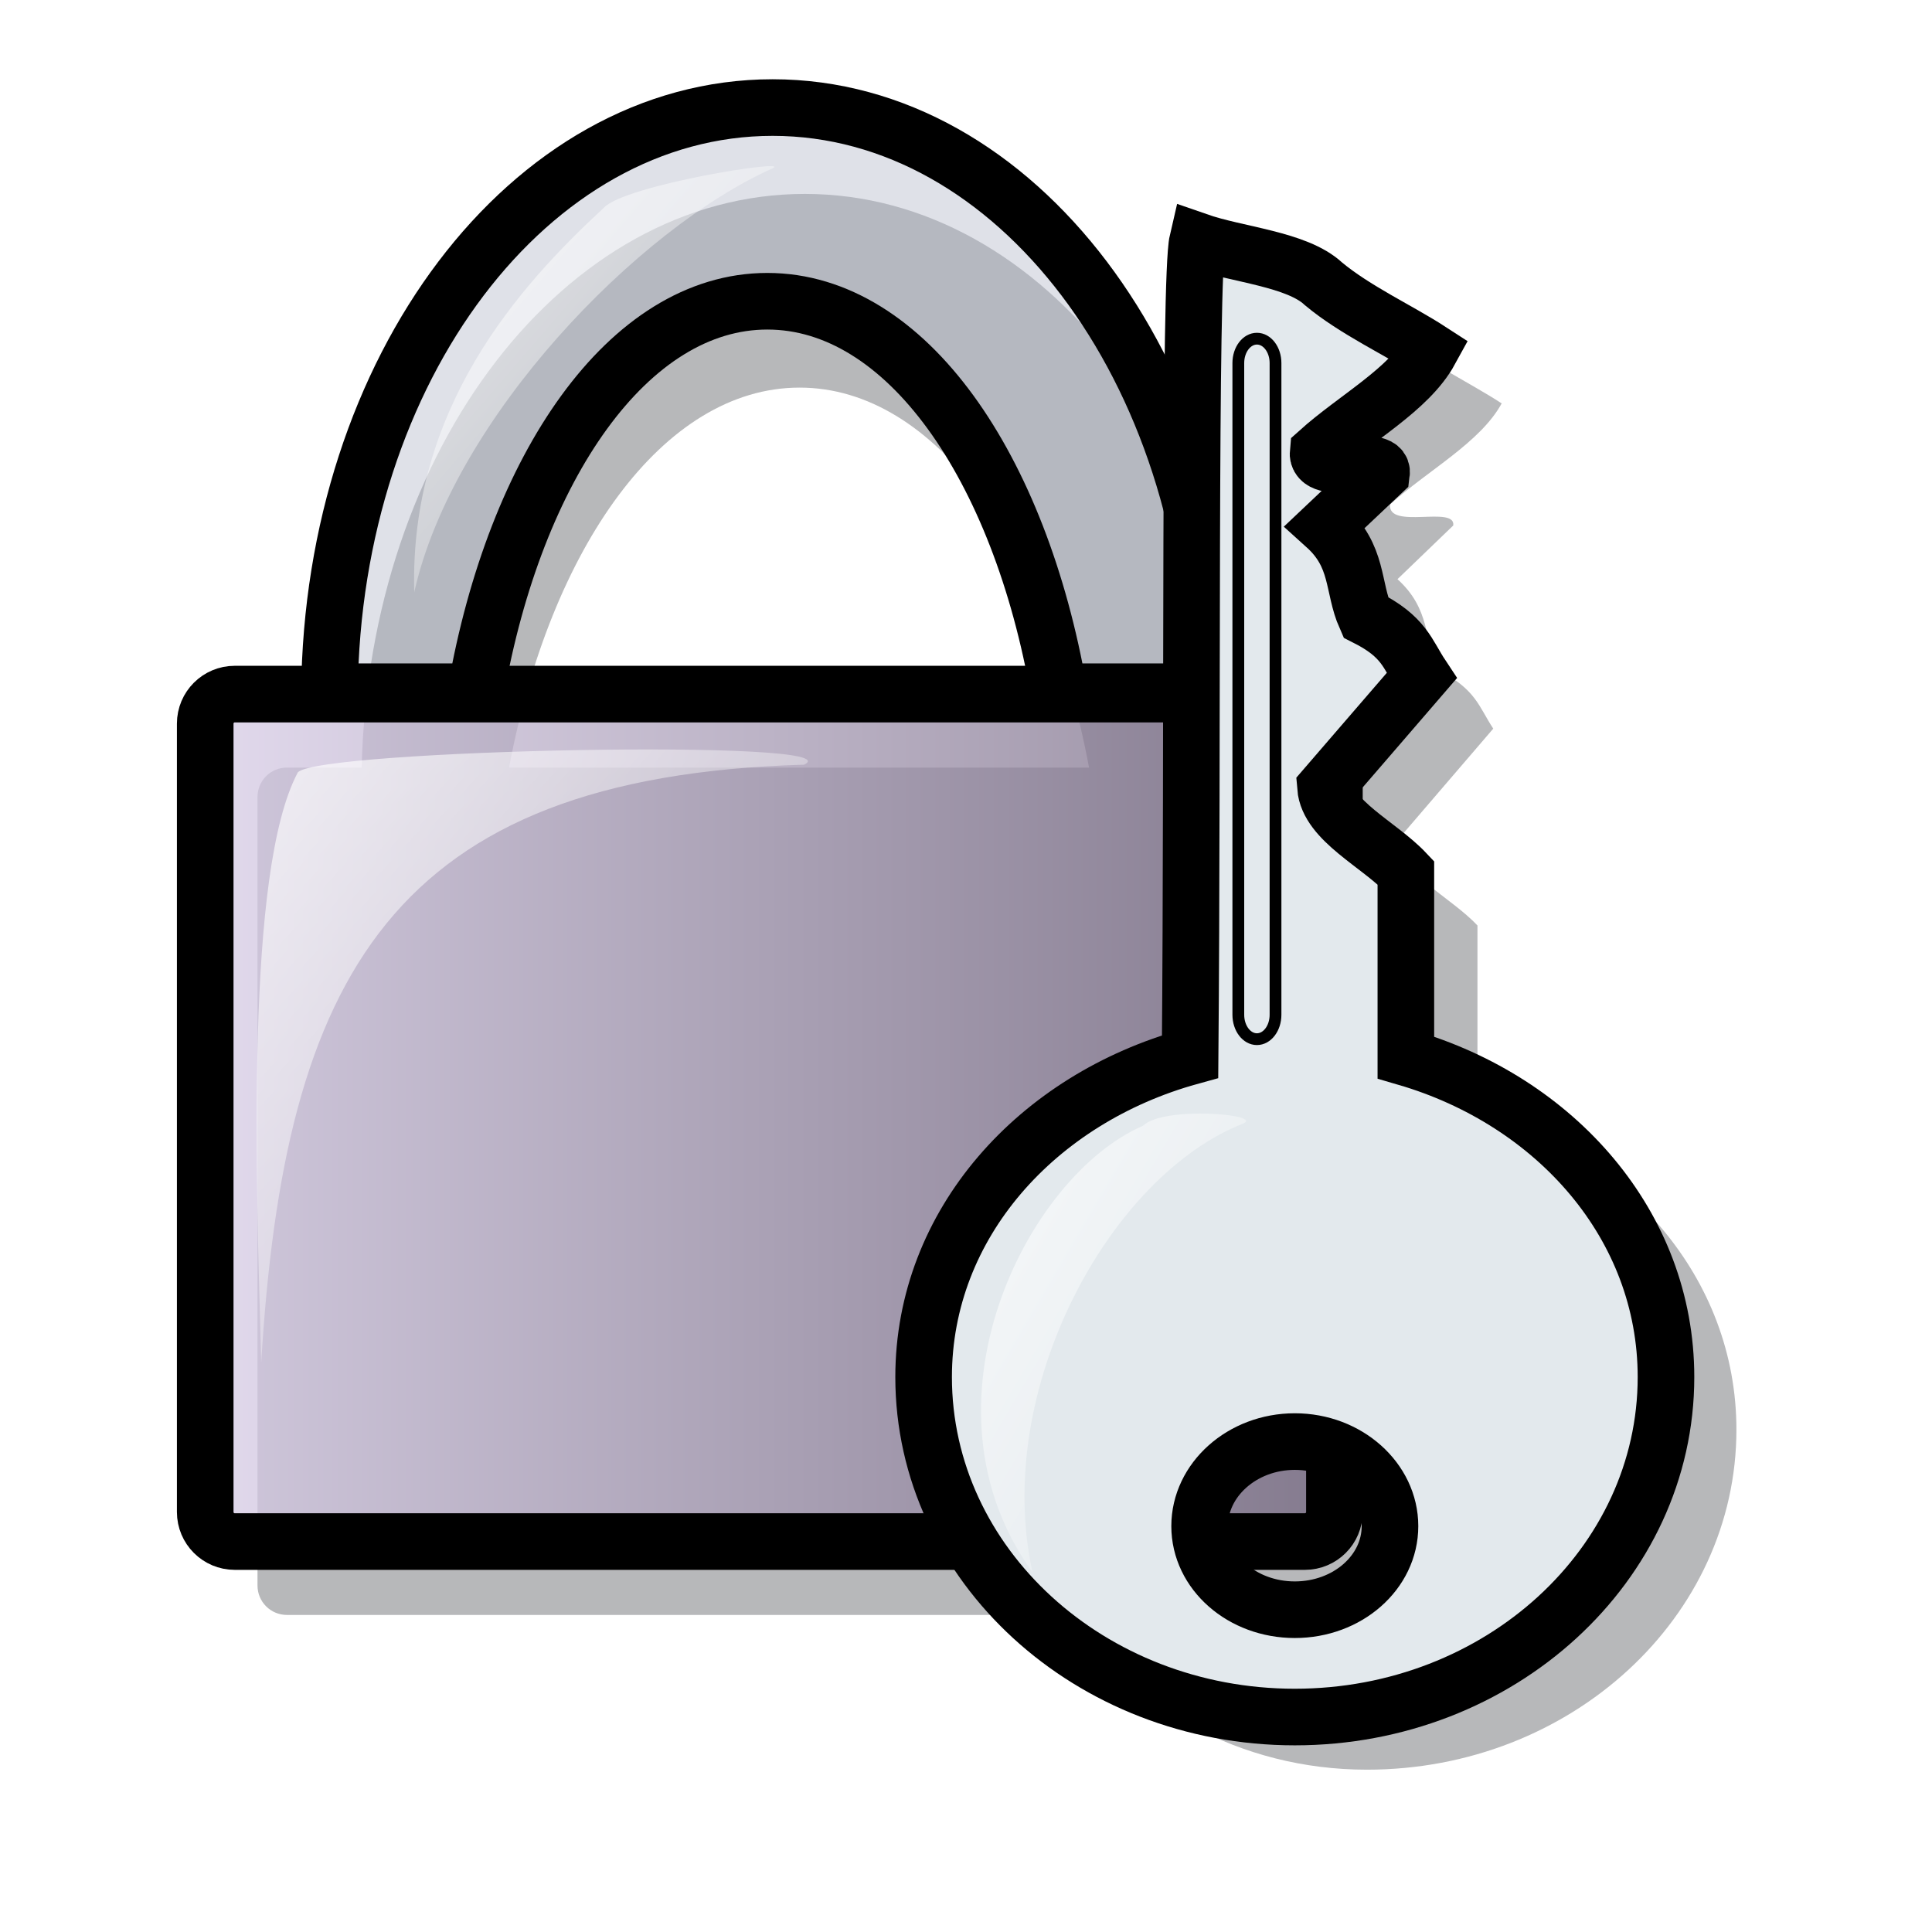
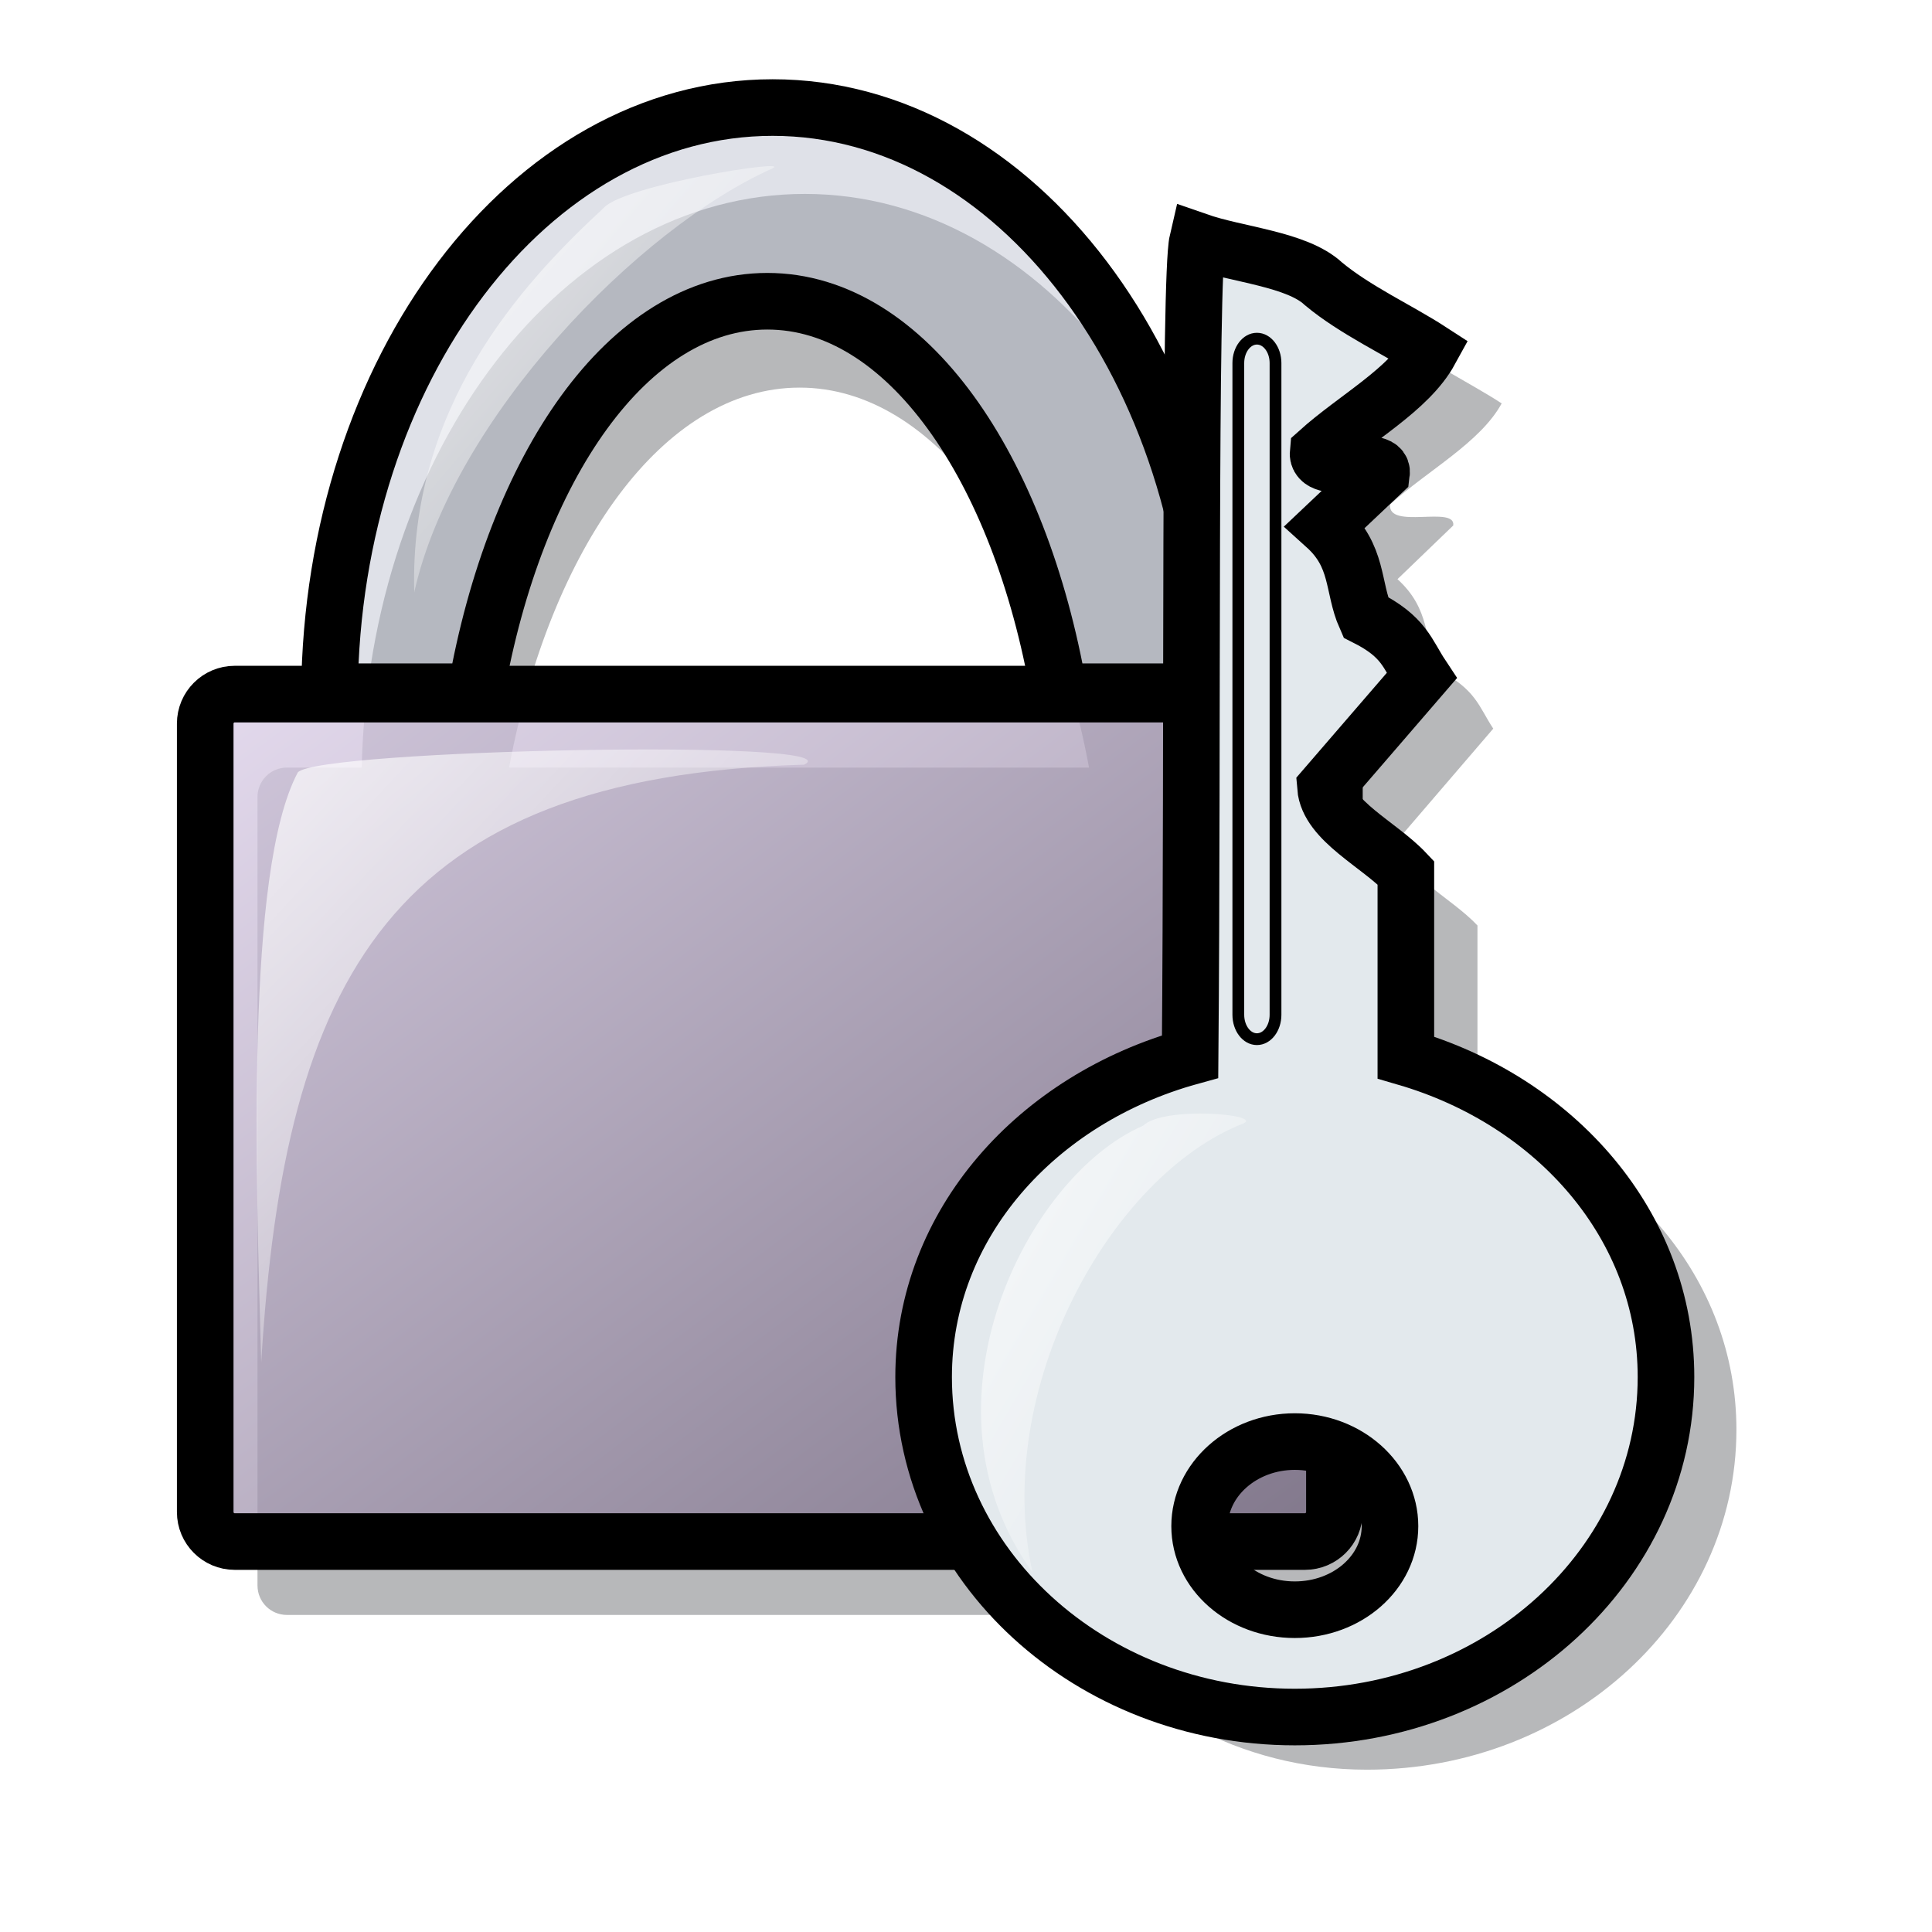
<svg xmlns="http://www.w3.org/2000/svg" xmlns:xlink="http://www.w3.org/1999/xlink" id="svg1" width="48pt" height="48pt">
  <defs id="defs3">
    <linearGradient id="linearGradient584">
      <stop style="stop-color:#ffffff;stop-opacity:1;" offset="0" id="stop585" />
      <stop style="stop-color:#ffffff;stop-opacity:0;" offset="1" id="stop586" />
    </linearGradient>
    <linearGradient id="linearGradient578">
-       <stop style="stop-color:#d7cce6;stop-opacity:1;" offset="0" id="stop579" />
+       <stop style="stop-color:#d9cce6;stop-opacity:1;" offset="0" id="stop579" />
      <stop style="stop-color:#73667f;stop-opacity:1;" offset="1" id="stop580" />
    </linearGradient>
    <linearGradient xlink:href="#linearGradient578" id="linearGradient581" y2="1.016" x2="0.989" y1="-0" x1="-0" />
    <linearGradient xlink:href="#linearGradient584" id="linearGradient583" x1="-0" y1="0" x2="1" y2="1.023" />
    <linearGradient xlink:href="#linearGradient584" id="linearGradient860" x1="-0" y1="-0" x2="0.98" y2="1" />
    <linearGradient xlink:href="#linearGradient584" id="linearGradient861" x1="0" y1="-0" x2="0.969" y2="1" />
-     <linearGradient xlink:href="#linearGradient578" id="linearGradient862" />
+     <linearGradient xlink:href="#linearGradient578" id="linearGradient862" x1="0.012" y1="0.008" x2="0.964" y2="0.961" />
    <linearGradient xlink:href="#linearGradient584" id="linearGradient847" />
  </defs>
  <path style="font-size:12;opacity:0.7;fill:#0a0c14;fill-opacity:0.419;fill-rule:evenodd;stroke-width:0.195pt;" d="M 26.662,6.424 C 18.7,6.424 12.223,14.895 11.982,25.427 L 9.506,25.427 C 8.965,25.427 8.53,25.862 8.53,26.404 L 8.53,52.52 C 8.53,53.062 8.965,53.497 9.506,53.497 L 35.274,53.497 C 37.471,56.515 41.042,58.623 45.282,58.623 C 52.036,58.623 57.521,53.576 57.521,47.36 C 57.521,42.334 53.885,38.242 48.943,36.795 C 48.943,34.755 48.943,32.697 48.943,30.658 C 48.061,29.716 46.381,28.951 46.293,27.833 C 47.351,26.598 48.408,25.372 49.466,24.137 C 48.981,23.402 48.897,22.831 47.618,22.184 C 47.177,21.184 47.395,20.186 46.293,19.186 C 46.91,18.597 47.524,17.996 48.141,17.407 C 48.229,16.731 45.961,17.563 46.049,16.71 C 47.283,15.592 49.04,14.657 49.745,13.363 C 48.709,12.686 47.265,12.007 46.223,11.131 C 45.352,10.311 43.374,10.192 42.074,9.736 C 41.914,10.422 41.946,18.914 41.934,25.427 L 41.307,25.427 C 41.066,14.895 34.623,6.424 26.662,6.424 z M 26.487,12.84 C 31.012,12.84 34.72,18.164 36.076,25.427 L 16.863,25.427 C 18.228,18.164 21.962,12.84 26.487,12.84 z M 45.944,50.672 C 47.319,50.974 48.42,51.947 48.42,53.253 C 48.42,54.785 47.019,56.007 45.282,56.007 C 43.652,56.007 42.406,54.897 42.248,53.497 L 44.968,53.497 C 45.51,53.497 45.944,53.062 45.944,52.52 L 45.944,50.672 z " id="path878" />
  <rect style="fill:url(#linearGradient862);fill-opacity:0.75;fill-rule:evenodd;stroke:#000000;stroke-width:1.875;stroke-dasharray:none;" id="rect845" width="37.406" height="28.073" x="6.798" y="22.993" ry="0.978" />
  <path style="fill:#b3b8ca;fill-opacity:0.419;fill-rule:evenodd;stroke:#000000;stroke-width:1.875;stroke-dasharray:none;" d="M 25.594,3.563 C 17.542,3.563 11.014,12.218 10.914,22.915 L 15.761,22.915 C 17.064,15.464 20.82,9.979 25.419,9.979 C 30.019,9.979 33.783,15.464 35.078,22.915 L 40.273,22.915 C 40.173,12.218 33.645,3.563 25.594,3.563 z " id="path862" />
  <path d="M 26.638,25.331 C 12.95,25.728 9.418,32.368 8.653,45.142 C 8.488,39.037 8.116,28.865 9.866,25.586 C 10.556,24.825 28.411,24.464 26.638,25.331 z " style="font-size:12;opacity:0.7;fill:url(#linearGradient860);fill-rule:evenodd;stroke-width:0.195pt;" id="path857" />
  <path style="fill:#e3e9ed;fill-rule:evenodd;stroke:#000000;stroke-width:1.875;stroke-dasharray:none;" d="M 39.669,7.983 C 39.393,9.164 39.515,24.507 39.424,35.001 C 34.368,36.398 30.596,40.532 30.596,45.617 C 30.596,51.833 36.107,56.879 42.892,56.879 C 49.678,56.879 55.188,51.833 55.188,45.617 C 55.188,40.592 51.535,36.479 46.571,35.031 C 46.571,32.992 46.571,30.947 46.571,28.908 C 45.685,27.967 43.997,27.195 43.908,26.077 C 44.971,24.842 46.033,23.62 47.096,22.384 C 46.609,21.649 46.524,21.093 45.239,20.446 C 44.796,19.446 45.016,18.43 43.908,17.43 C 44.528,16.842 45.145,16.264 45.765,15.676 C 45.853,14.999 43.574,15.821 43.663,14.968 C 44.903,13.851 46.668,12.908 47.376,11.614 C 46.335,10.938 44.885,10.274 43.838,9.399 C 42.963,8.579 40.976,8.439 39.669,7.983 z M 42.892,47.754 C 44.637,47.754 46.045,49.022 46.045,50.555 C 46.045,52.087 44.637,53.324 42.892,53.324 C 41.147,53.324 39.739,52.087 39.739,50.555 C 39.739,49.022 41.147,47.754 42.892,47.754 z " id="path854" />
  <rect style="fill:#0000ff;fill-opacity:0;fill-rule:evenodd;stroke:#000000;stroke-width:0.39;" id="rect855" width="1.232" height="23.205" ry="0.808" x="41.021" y="11.219" />
  <path d="M 41.175,37.222 C 36.752,38.96 32.87,46.054 34.203,52.083 C 30.193,46.541 34.015,38.953 37.863,37.293 C 38.553,36.622 41.9,36.92 41.175,37.222 z " style="font-size:12;opacity:0.7;fill:url(#linearGradient860);fill-rule:evenodd;stroke-width:0.195pt;" id="path671" />
  <path d="M 25.589,5.579 C 21.165,7.549 15.011,13.84 13.722,19.622 C 13.557,13.517 17.205,9.463 20.004,6.883 C 20.694,6.123 26.314,5.237 25.589,5.579 z " style="font-size:12;opacity:0.7;fill:url(#linearGradient860);fill-rule:evenodd;stroke-width:0.195pt;" id="path856" />
</svg>
